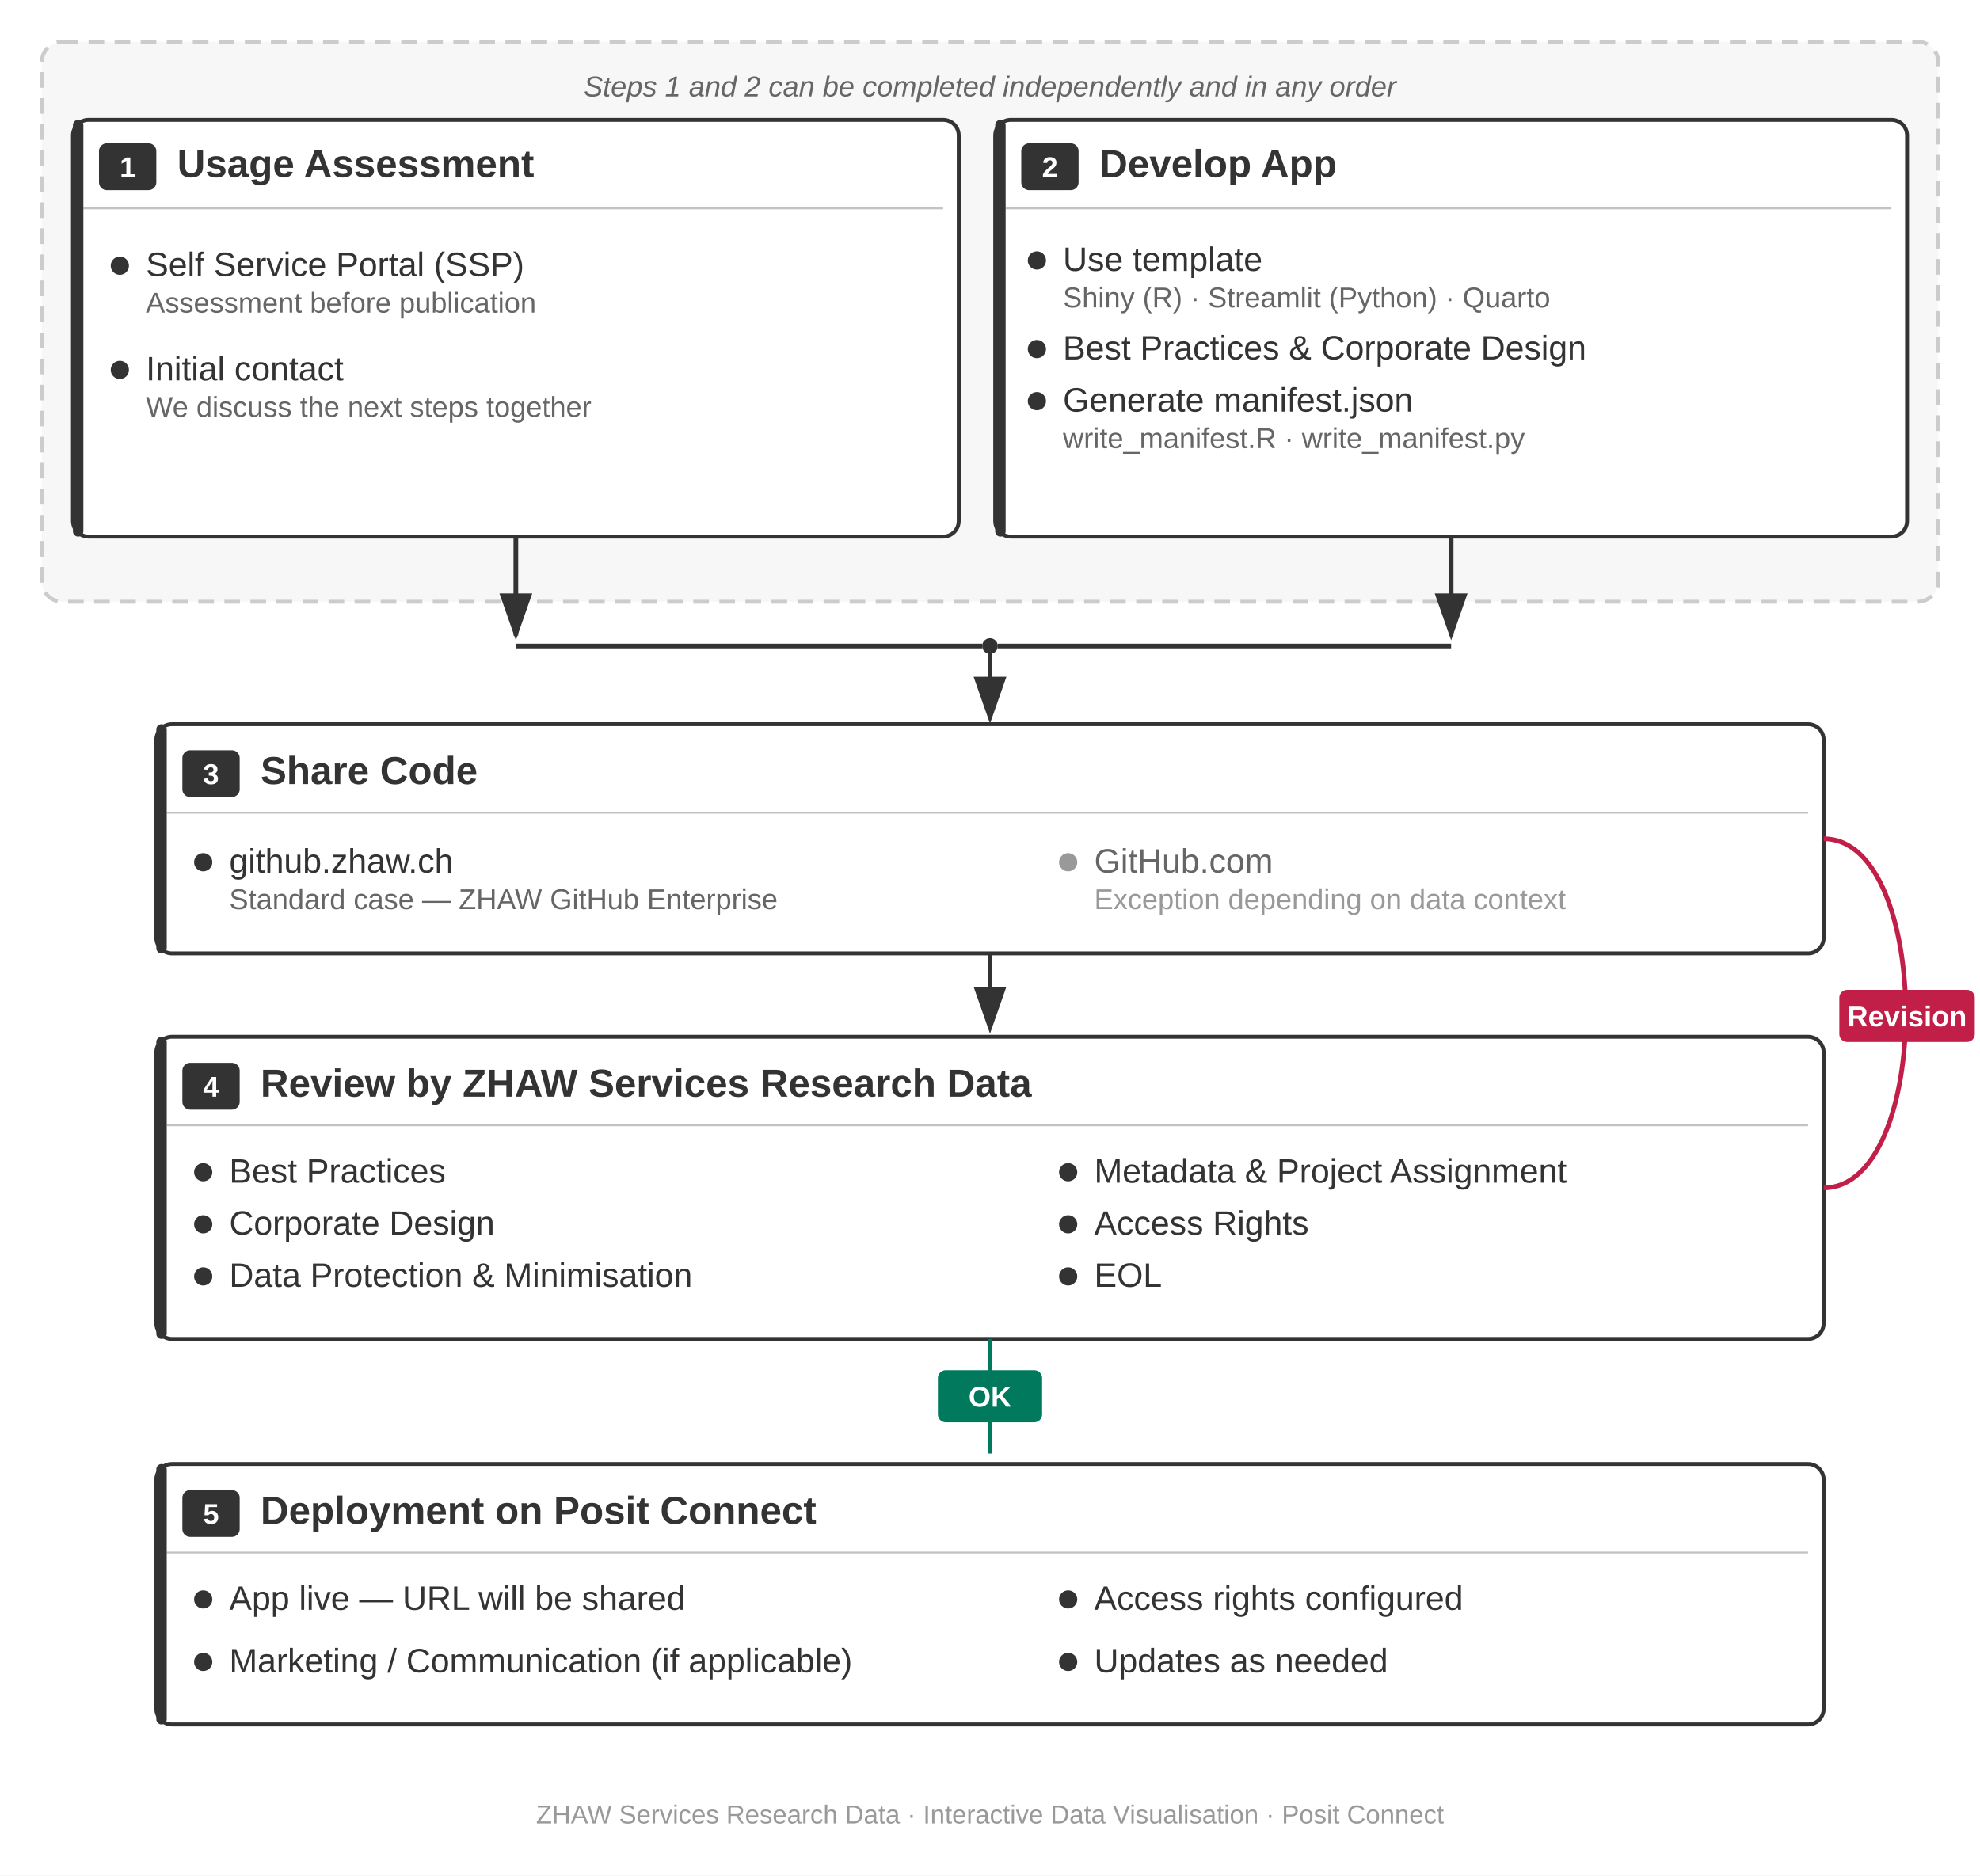
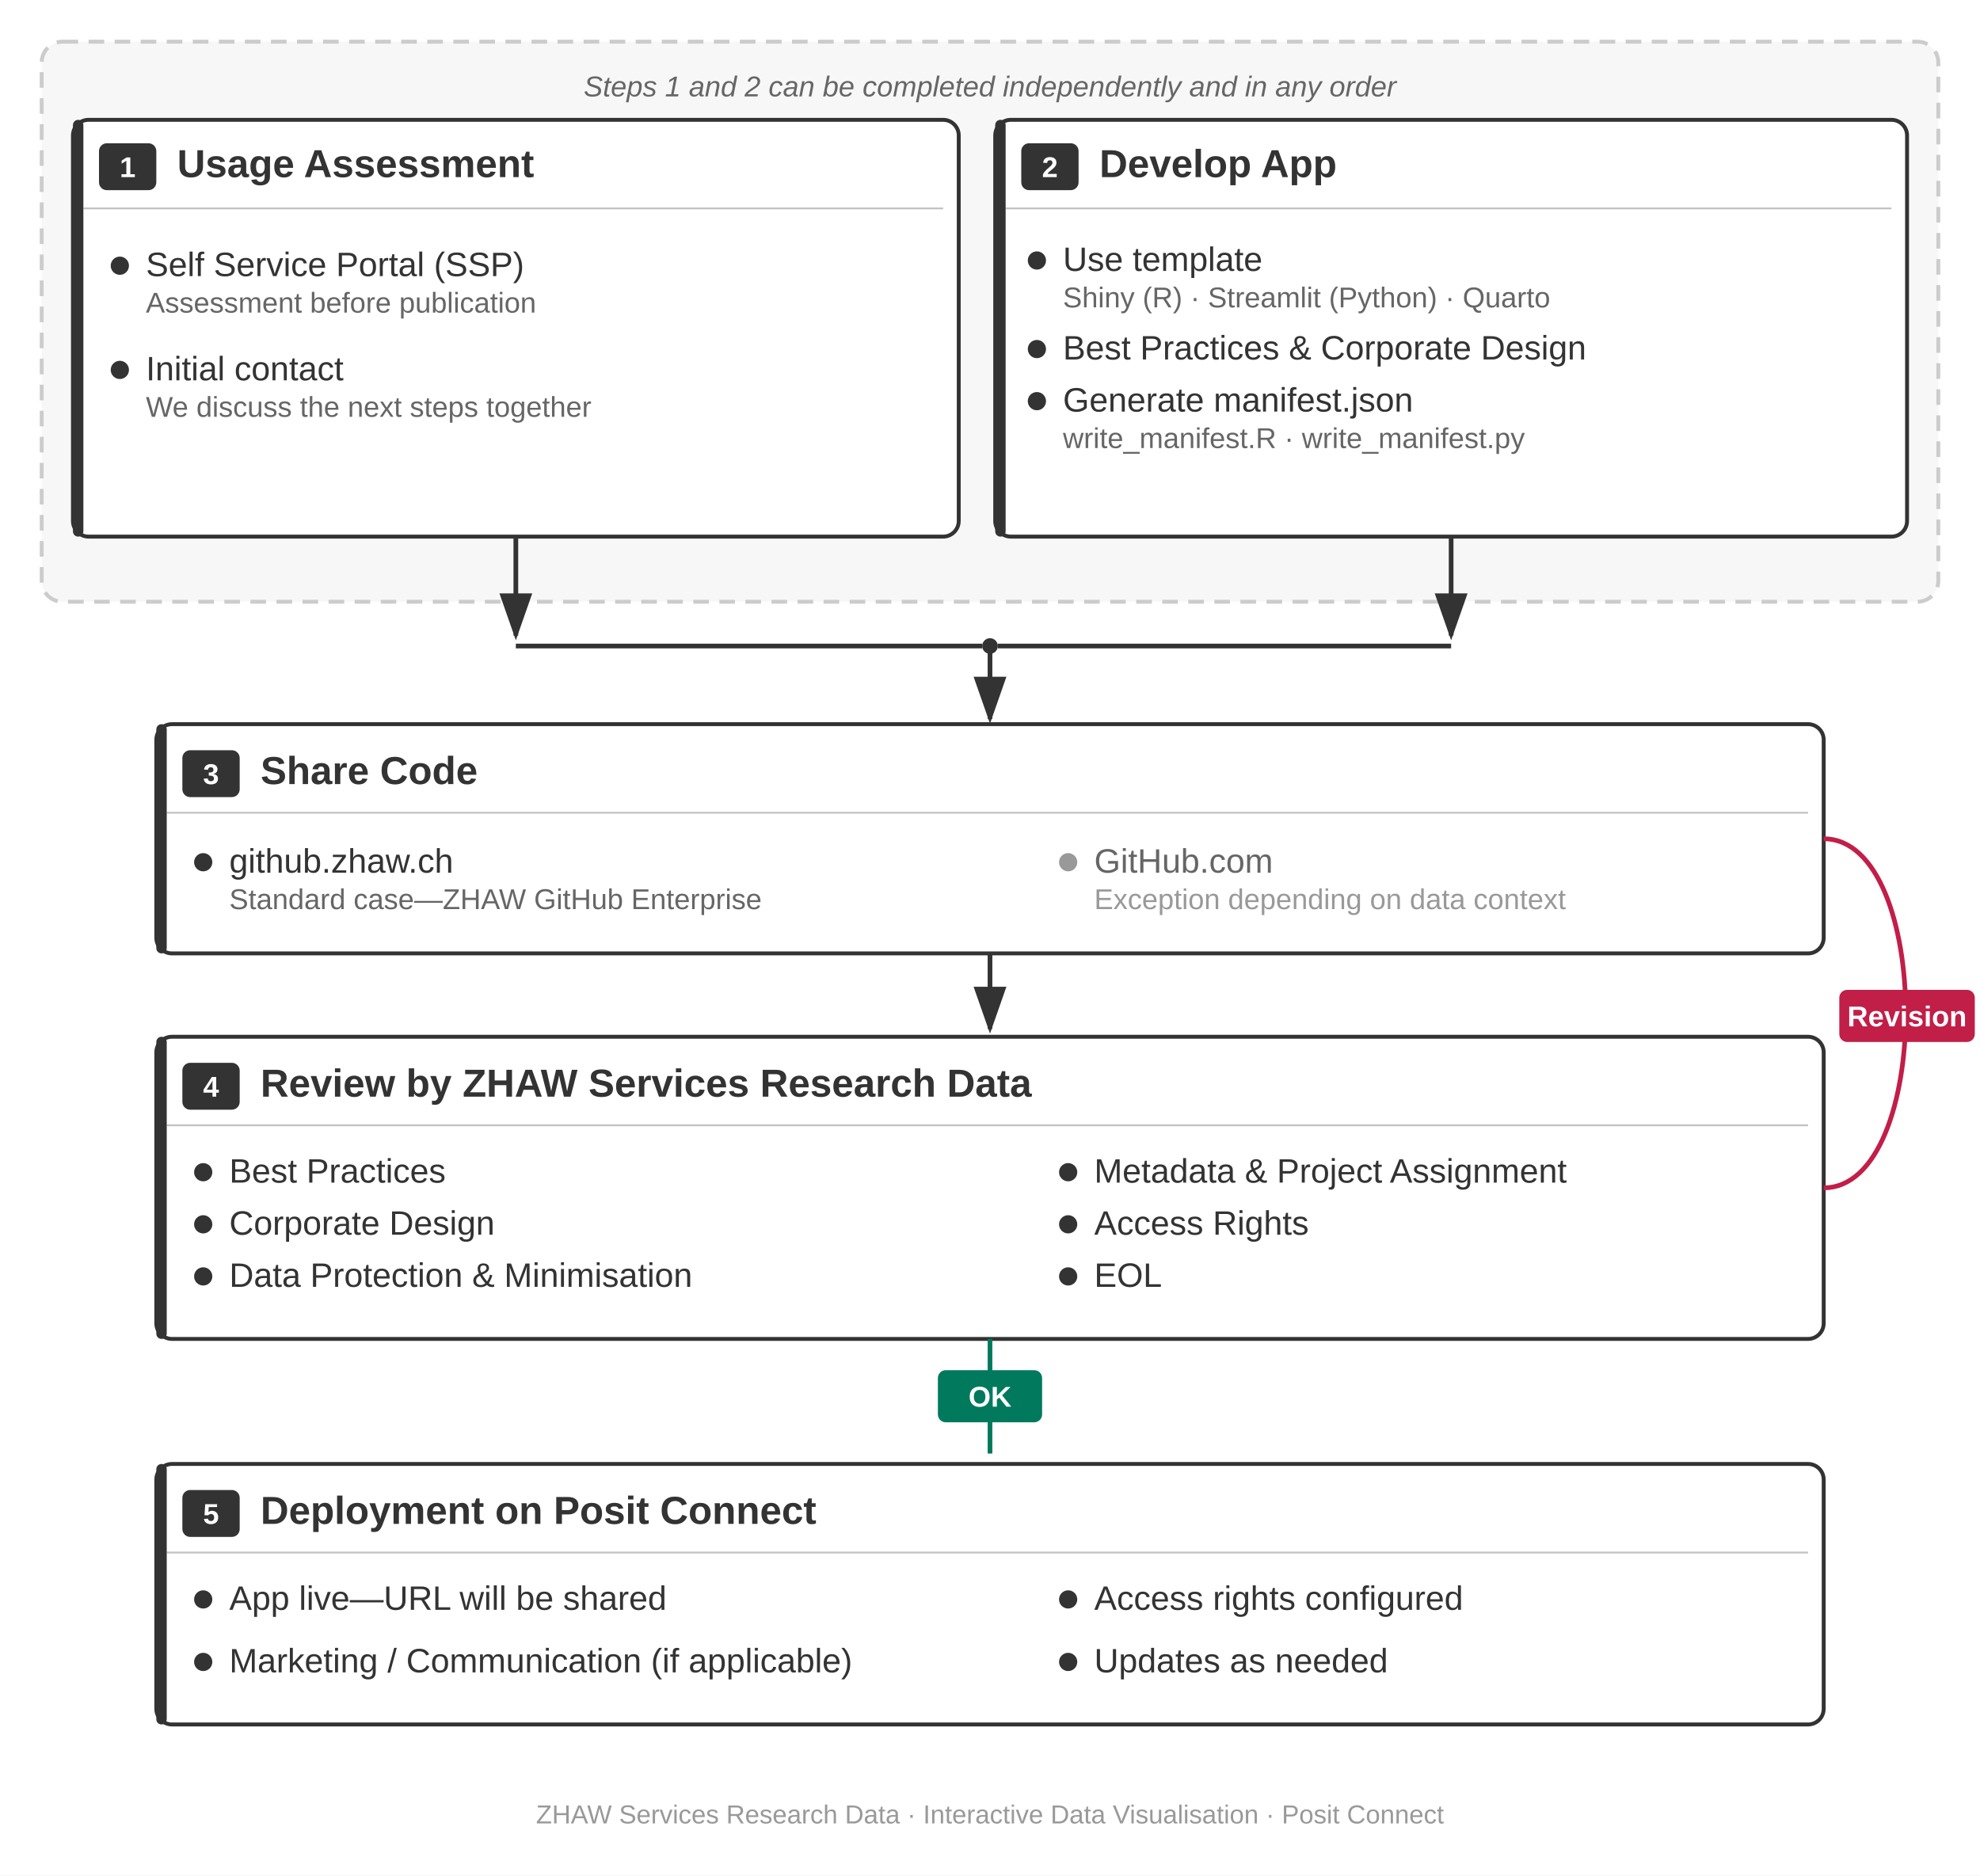
<svg xmlns="http://www.w3.org/2000/svg" viewBox="0 0 760 720" role="img" font-family="Arial, sans-serif">
  <defs>
    <marker id="a" markerWidth="10" markerHeight="7" refX="9" refY="3.5" orient="auto">
      <polygon points="0 0,10 3.5,0 7" fill="#333333" />
    </marker>
  </defs>
  <rect width="760" height="720" fill="#ffffff" />
  <rect x="16" y="16" width="728" height="215" rx="8" fill="#f7f7f7" stroke="#cccccc" stroke-width="1.5" stroke-dasharray="6,4" />
  <text x="380" y="37" font-size="11" fill="#666666" text-anchor="middle" font-style="italic">Steps 1 and 2 can be completed independently and in any order</text>
  <rect x="28" y="46" width="340" height="160" rx="6" fill="white" stroke="#333333" stroke-width="1.5" />
  <rect x="28" y="46" width="4" height="160" rx="2" fill="#333333" />
  <rect x="38" y="55" width="22" height="18" rx="3" fill="#333333" />
  <text x="49" y="68" font-size="11" fill="white" font-weight="bold" text-anchor="middle">1</text>
  <text x="68" y="68" font-size="15" fill="#333333" font-weight="bold">Usage Assessment</text>
  <line x1="32" y1="80" x2="362" y2="80" stroke="#333333" stroke-width="0.7" opacity="0.3" />
  <circle cx="46" cy="102" r="3.5" fill="#333333" />
  <text x="56" y="106" font-size="13" fill="#333333">Self Service Portal (SSP)</text>
  <text x="56" y="120" font-size="11" fill="#666666">Assessment before publication</text>
  <circle cx="46" cy="142" r="3.5" fill="#333333" />
  <text x="56" y="146" font-size="13" fill="#333333">Initial contact</text>
  <text x="56" y="160" font-size="11" fill="#666666">We discuss the next steps together</text>
  <rect x="382" y="46" width="350" height="160" rx="6" fill="white" stroke="#333333" stroke-width="1.5" />
  <rect x="382" y="46" width="4" height="160" rx="2" fill="#333333" />
  <rect x="392" y="55" width="22" height="18" rx="3" fill="#333333" />
  <text x="403" y="68" font-size="11" fill="white" font-weight="bold" text-anchor="middle">2</text>
  <text x="422" y="68" font-size="15" fill="#333333" font-weight="bold">Develop App</text>
  <line x1="386" y1="80" x2="726" y2="80" stroke="#333333" stroke-width="0.7" opacity="0.3" />
  <circle cx="398" cy="100" r="3.5" fill="#333333" />
  <text x="408" y="104" font-size="13" fill="#333333">Use template</text>
  <text x="408" y="118" font-size="11" fill="#666666">Shiny (R) · Streamlit (Python) · Quarto</text>
  <circle cx="398" cy="134" r="3.5" fill="#333333" />
  <text x="408" y="138" font-size="13" fill="#333333">Best Practices &amp; Corporate Design</text>
  <circle cx="398" cy="154" r="3.5" fill="#333333" />
  <text x="408" y="158" font-size="13" fill="#333333">Generate manifest.json</text>
  <text x="408" y="172" font-size="11" fill="#666666">write_manifest.R · write_manifest.py</text>
  <line x1="198" y1="206" x2="198" y2="244" stroke="#333333" stroke-width="1.8" marker-end="url(#a)" />
  <line x1="198" y1="248" x2="377" y2="248" stroke="#333333" stroke-width="1.8" />
  <line x1="557" y1="206" x2="557" y2="244" stroke="#333333" stroke-width="1.8" marker-end="url(#a)" />
  <line x1="557" y1="248" x2="383" y2="248" stroke="#333333" stroke-width="1.8" />
  <circle cx="380" cy="248" r="3" fill="#333333" />
  <line x1="380" y1="248" x2="380" y2="276" stroke="#333333" stroke-width="1.8" marker-end="url(#a)" />
  <rect x="60" y="278" width="640" height="88" rx="6" fill="white" stroke="#333333" stroke-width="1.5" />
  <rect x="60" y="278" width="4" height="88" rx="2" fill="#333333" />
  <rect x="70" y="288" width="22" height="18" rx="3" fill="#333333" />
  <text x="81" y="301" font-size="11" fill="white" font-weight="bold" text-anchor="middle">3</text>
  <text x="100" y="301" font-size="15" fill="#333333" font-weight="bold">Share Code</text>
  <line x1="64" y1="312" x2="694" y2="312" stroke="#333333" stroke-width="0.7" opacity="0.3" />
  <circle cx="78" cy="331" r="3.5" fill="#333333" />
  <text x="88" y="335" font-size="13" fill="#333333">github.zhaw.ch</text>
-   <text x="88" y="349" font-size="11" fill="#666666">Standard case — ZHAW GitHub Enterprise</text>
+   <text x="88" y="349" font-size="11" fill="#666666">Standard case—ZHAW GitHub Enterprise</text>
  <circle cx="410" cy="331" r="3.5" fill="#999999" />
  <text x="420" y="335" font-size="13" fill="#666666">GitHub.com</text>
  <text x="420" y="349" font-size="11" fill="#999999">Exception depending on data context</text>
  <line x1="380" y1="366" x2="380" y2="395" stroke="#333333" stroke-width="1.8" marker-end="url(#a)" />
  <rect x="60" y="398" width="640" height="116" rx="6" fill="white" stroke="#333333" stroke-width="1.5" />
  <rect x="60" y="398" width="4" height="116" rx="2" fill="#333333" />
  <rect x="70" y="408" width="22" height="18" rx="3" fill="#333333" />
  <text x="81" y="421" font-size="11" fill="white" font-weight="bold" text-anchor="middle">4</text>
  <text x="100" y="421" font-size="15" fill="#333333" font-weight="bold">Review by ZHAW Services Research Data</text>
  <line x1="64" y1="432" x2="694" y2="432" stroke="#333333" stroke-width="0.7" opacity="0.3" />
  <circle cx="78" cy="450" r="3.5" fill="#333333" />
  <text x="88" y="454" font-size="13" fill="#333333">Best Practices</text>
  <circle cx="78" cy="470" r="3.5" fill="#333333" />
  <text x="88" y="474" font-size="13" fill="#333333">Corporate Design</text>
  <circle cx="78" cy="490" r="3.5" fill="#333333" />
  <text x="88" y="494" font-size="13" fill="#333333">Data Protection &amp; Minimisation</text>
  <circle cx="410" cy="450" r="3.5" fill="#333333" />
  <text x="420" y="454" font-size="13" fill="#333333">Metadata &amp; Project Assignment</text>
  <circle cx="410" cy="470" r="3.5" fill="#333333" />
  <text x="420" y="474" font-size="13" fill="#333333">Access Rights</text>
  <circle cx="410" cy="490" r="3.5" fill="#333333" />
  <text x="420" y="494" font-size="13" fill="#333333">EOL</text>
  <path d="M 700,456 C 742,456 742,322 700,322" stroke="#c11e48" stroke-width="1.8" fill="none" />
  <rect x="706" y="380" width="52" height="20" rx="3" fill="#c11e48" />
  <text x="732" y="394" font-size="11" fill="white" font-weight="bold" text-anchor="middle">Revision</text>
  <line x1="380" y1="514" x2="380" y2="558" stroke="#00795d" stroke-width="1.8" />
  <rect x="360" y="526" width="40" height="20" rx="3" fill="#00795d" />
  <text x="380" y="540" font-size="11" fill="white" font-weight="bold" text-anchor="middle">OK</text>
  <rect x="60" y="562" width="640" height="100" rx="6" fill="white" stroke="#333333" stroke-width="1.5" />
  <rect x="60" y="562" width="4" height="100" rx="2" fill="#333333" />
  <rect x="70" y="572" width="22" height="18" rx="3" fill="#333333" />
  <text x="81" y="585" font-size="11" fill="white" font-weight="bold" text-anchor="middle">5</text>
  <text x="100" y="585" font-size="15" fill="#333333" font-weight="bold">Deployment on Posit Connect</text>
  <line x1="64" y1="596" x2="694" y2="596" stroke="#333333" stroke-width="0.7" opacity="0.3" />
  <circle cx="78" cy="614" r="3.5" fill="#333333" />
-   <text x="88" y="618" font-size="13" fill="#333333">App live — URL will be shared</text>
+   <text x="88" y="618" font-size="13" fill="#333333">App live—URL will be shared</text>
  <circle cx="410" cy="614" r="3.5" fill="#333333" />
  <text x="420" y="618" font-size="13" fill="#333333">Access rights configured</text>
  <circle cx="78" cy="638" r="3.5" fill="#333333" />
  <text x="88" y="642" font-size="13" fill="#333333">Marketing / Communication (if applicable)</text>
  <circle cx="410" cy="638" r="3.5" fill="#333333" />
  <text x="420" y="642" font-size="13" fill="#333333">Updates as needed</text>
  <text x="380" y="700" font-size="10" fill="#999999" text-anchor="middle">ZHAW Services Research Data · Interactive Data Visualisation · Posit Connect</text>
</svg>
